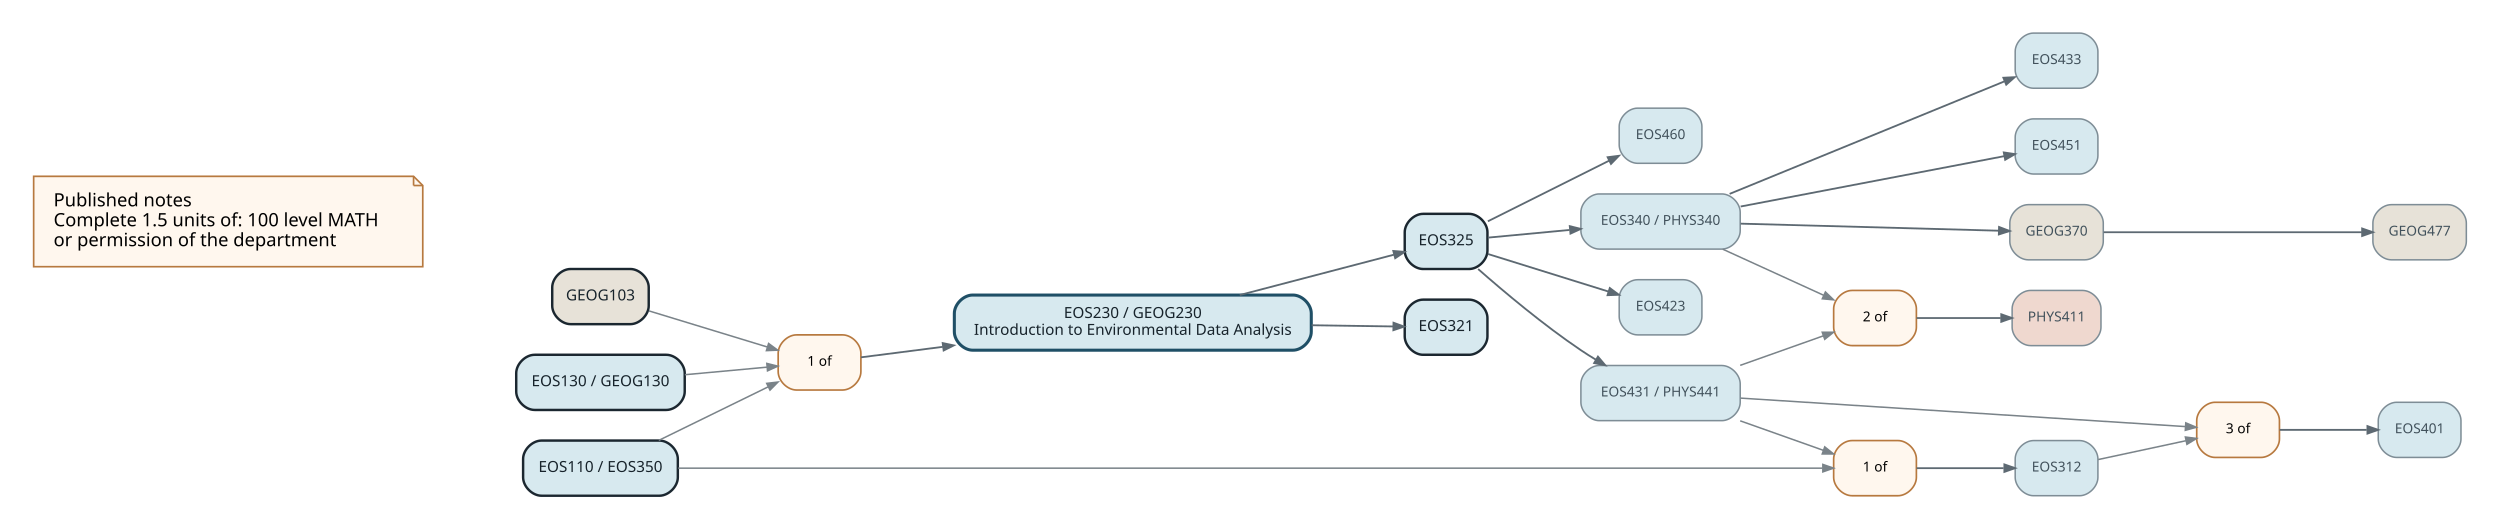
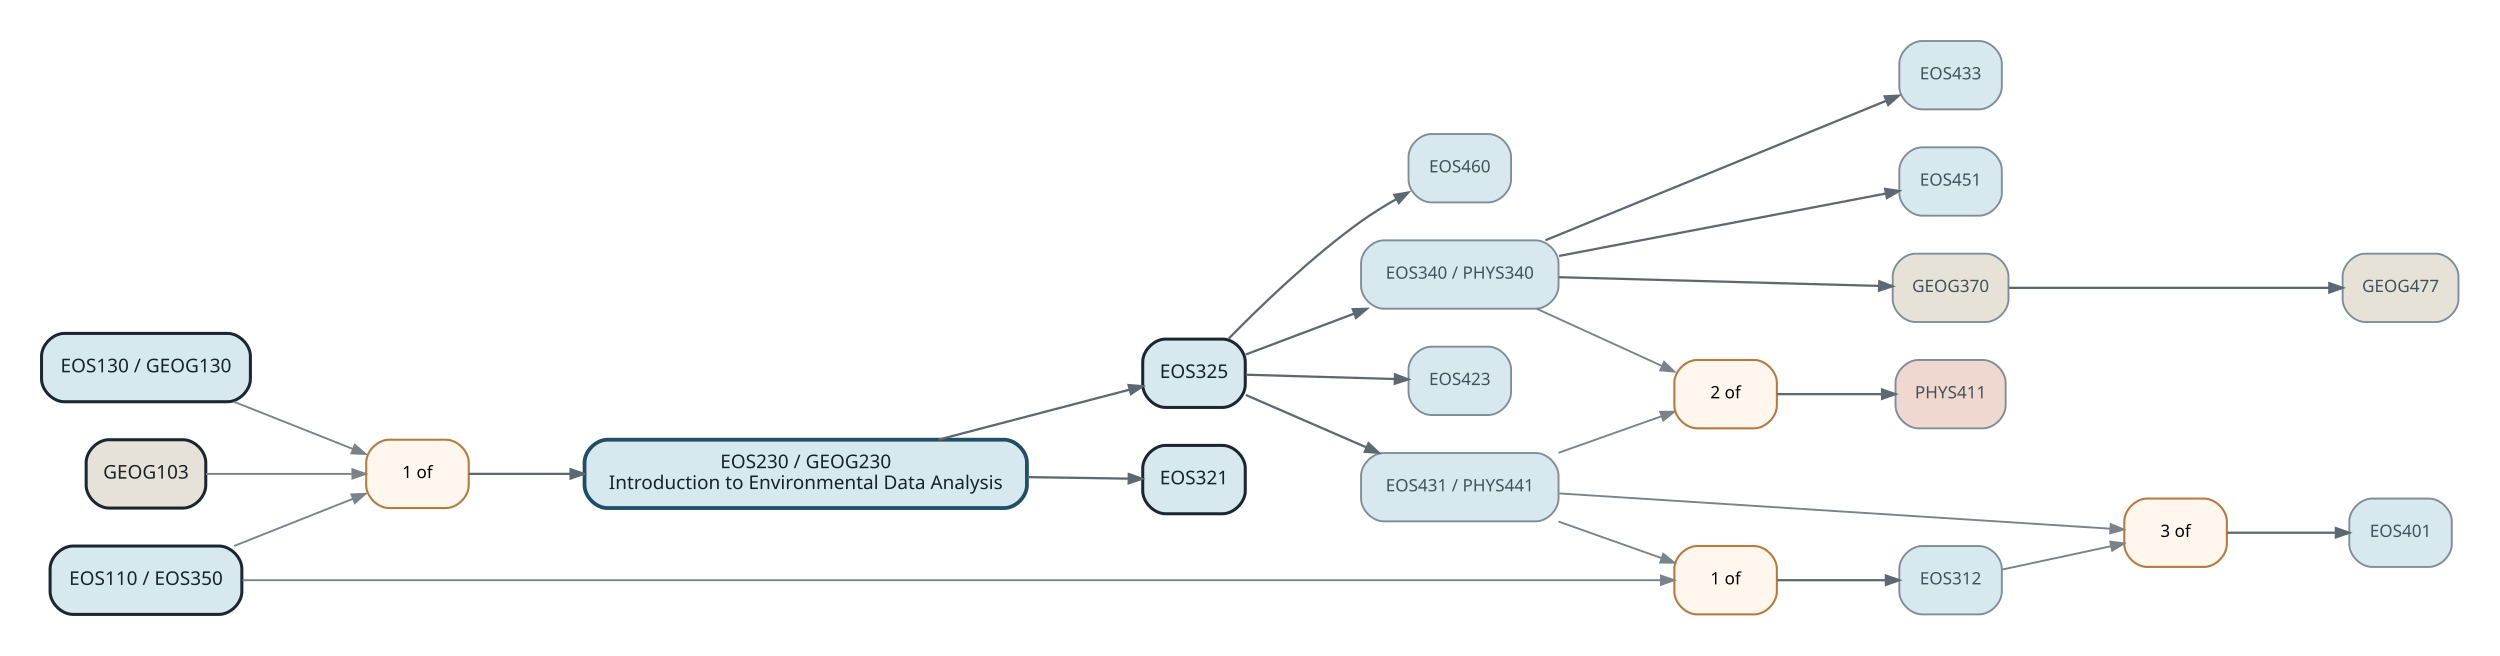
- <svg xmlns="http://www.w3.org/2000/svg" xmlns:xlink="http://www.w3.org/1999/xlink" width="1631pt" height="345pt" viewBox="0.00 0.00 1631.20 345.20">
+ <svg xmlns="http://www.w3.org/2000/svg" xmlns:xlink="http://www.w3.org/1999/xlink" width="1316pt" height="345pt" viewBox="0.00 0.00 1316.20 345.20">
  <g id="graph0" class="graph" transform="scale(1 1) rotate(0) translate(21.6 323.6)">
    <g id="node1" class="node">
      <g id="a_node1">
        <a xlink:href="../../../courses/EOS110.html" xlink:title="Equivalent or cross-listed: EOS110: Oceans and Atmosphere | EOS350: Understanding the Oceans" target="_top">
-           <path fill="#d7e9ef" stroke="#1b2730" stroke-width="1.6" d="M408.5,-36C408.5,-36 331.5,-36 331.5,-36 325.5,-36 319.5,-30 319.5,-24 319.5,-24 319.5,-12 319.5,-12 319.5,-6 325.5,0 331.5,0 331.5,0 408.5,0 408.5,0 414.5,0 420.5,-6 420.5,-12 420.5,-12 420.5,-24 420.5,-24 420.5,-30 414.5,-36 408.5,-36" />
-           <text text-anchor="middle" x="370" y="-15.5" font-family="Avenir Next" font-size="10.00" fill="#17232b">EOS110 / EOS350</text>
-         </a>
-       </g>
+           <path fill="#d7e9ef" stroke="#1b2730" stroke-width="1.6" d="M93.5,-36C93.5,-36 16.5,-36 16.5,-36 10.5,-36 4.5,-30 4.5,-24 4.5,-24 4.5,-12 4.5,-12 4.5,-6 10.5,0 16.5,0 16.5,0 93.5,0 93.5,0 99.5,0 105.5,-6 105.5,-12 105.5,-12 105.5,-24 105.5,-24 105.5,-30 99.5,-36 93.5,-36" />
+           <text text-anchor="middle" x="55" y="-15.5" font-family="Avenir Next" font-size="10.00" fill="#17232b">EOS110 / EOS350</text>
+         </a>
+       </g>
+     </g>
+     <g id="node18" class="node">
+       <path fill="#fff7ee" stroke="#b7793f" stroke-width="1.1" d="M213,-92C213,-92 183,-92 183,-92 177,-92 171,-86 171,-80 171,-80 171,-68 171,-68 171,-62 177,-56 183,-56 183,-56 213,-56 213,-56 219,-56 225,-62 225,-68 225,-68 225,-80 225,-80 225,-86 219,-92 213,-92" />
+       <text text-anchor="middle" x="198" y="-71.8" font-family="Avenir Next" font-size="9.00">1 of</text>
+     </g>
+     <g id="edge1" class="edge">
+       <path fill="none" stroke="#7a8389" d="M101.39,-36.03C121.75,-44.11 145.33,-53.48 163.98,-60.88" />
+       <polygon fill="#7a8389" stroke="#7a8389" points="163.2,-63.21 170.61,-63.52 165.01,-58.66 163.2,-63.21" />
    </g>
    <g id="node19" class="node">
-       <path fill="#fff7ee" stroke="#b7793f" stroke-width="1.1" d="M528,-105C528,-105 498,-105 498,-105 492,-105 486,-99 486,-93 486,-93 486,-81 486,-81 486,-75 492,-69 498,-69 498,-69 528,-69 528,-69 534,-69 540,-75 540,-81 540,-81 540,-93 540,-93 540,-99 534,-105 528,-105" />
-       <text text-anchor="middle" x="513" y="-84.8" font-family="Avenir Next" font-size="9.00">1 of</text>
-     </g>
-     <g id="edge2" class="edge">
-       <path fill="none" stroke="#7a8389" d="M408.05,-36.13C430.23,-46.98 458.17,-60.66 479.49,-71.09" />
-       <polygon fill="#7a8389" stroke="#7a8389" points="478.52,-73.34 485.88,-74.22 480.67,-68.94 478.52,-73.34" />
-     </g>
-     <g id="node20" class="node">
-       <path fill="#fff7ee" stroke="#b7793f" stroke-width="1.1" d="M1217,-36C1217,-36 1187,-36 1187,-36 1181,-36 1175,-30 1175,-24 1175,-24 1175,-12 1175,-12 1175,-6 1181,0 1187,0 1187,0 1217,0 1217,0 1223,0 1229,-6 1229,-12 1229,-12 1229,-24 1229,-24 1229,-30 1223,-36 1217,-36" />
-       <text text-anchor="middle" x="1202" y="-15.8" font-family="Avenir Next" font-size="9.00">1 of</text>
-     </g>
-     <g id="edge6" class="edge">
-       <path fill="none" stroke="#7a8389" d="M420.78,-18C487.92,-18 611.23,-18 716.5,-18 716.5,-18 716.5,-18 923,-18 1011.32,-18 1115.43,-18 1167.62,-18" />
-       <polygon fill="#7a8389" stroke="#7a8389" points="1167.94,-20.45 1174.94,-18 1167.94,-15.55 1167.94,-20.45" />
+       <path fill="#fff7ee" stroke="#b7793f" stroke-width="1.1" d="M902,-36C902,-36 872,-36 872,-36 866,-36 860,-30 860,-24 860,-24 860,-12 860,-12 860,-6 866,0 872,0 872,0 902,0 902,0 908,0 914,-6 914,-12 914,-12 914,-24 914,-24 914,-30 908,-36 902,-36" />
+       <text text-anchor="middle" x="887" y="-15.8" font-family="Avenir Next" font-size="9.00">1 of</text>
+     </g>
+     <g id="edge5" class="edge">
+       <path fill="none" stroke="#7a8389" d="M105.78,-18C172.92,-18 296.23,-18 401.5,-18 401.5,-18 401.5,-18 608,-18 696.32,-18 800.43,-18 852.62,-18" />
+       <polygon fill="#7a8389" stroke="#7a8389" points="852.94,-20.45 859.94,-18 852.94,-15.55 852.94,-20.45" />
    </g>
    <g id="node2" class="node">
      <g id="a_node2">
        <a xlink:href="../../../courses/EOS130.html" xlink:title="Equivalent or cross-listed: EOS130: Climate Change | GEOG130: Climate Change" target="_top">
-           <path fill="#d7e9ef" stroke="#1b2730" stroke-width="1.6" d="M413,-92C413,-92 327,-92 327,-92 321,-92 315,-86 315,-80 315,-80 315,-68 315,-68 315,-62 321,-56 327,-56 327,-56 413,-56 413,-56 419,-56 425,-62 425,-68 425,-68 425,-80 425,-80 425,-86 419,-92 413,-92" />
-           <text text-anchor="middle" x="370" y="-71.5" font-family="Avenir Next" font-size="10.00" fill="#17232b">EOS130 / GEOG130</text>
-         </a>
-       </g>
-     </g>
-     <g id="edge3" class="edge">
-       <path fill="none" stroke="#7a8389" d="M425.11,-78.99C443.16,-80.65 462.73,-82.46 478.71,-83.93" />
-       <polygon fill="#7a8389" stroke="#7a8389" points="478.59,-86.38 485.79,-84.58 479.04,-81.5 478.59,-86.38" />
+           <path fill="#d7e9ef" stroke="#1b2730" stroke-width="1.6" d="M98,-148C98,-148 12,-148 12,-148 6,-148 0,-142 0,-136 0,-136 0,-124 0,-124 0,-118 6,-112 12,-112 12,-112 98,-112 98,-112 104,-112 110,-118 110,-124 110,-124 110,-136 110,-136 110,-142 104,-148 98,-148" />
+           <text text-anchor="middle" x="55" y="-127.5" font-family="Avenir Next" font-size="10.00" fill="#17232b">EOS130 / GEOG130</text>
+         </a>
+       </g>
+     </g>
+     <g id="edge2" class="edge">
+       <path fill="none" stroke="#7a8389" d="M101.39,-111.97C121.75,-103.89 145.33,-94.52 163.98,-87.12" />
+       <polygon fill="#7a8389" stroke="#7a8389" points="165.01,-89.34 170.61,-84.48 163.2,-84.79 165.01,-89.34" />
    </g>
    <g id="node3" class="node">
      <g id="a_node3">
        <a xlink:href="../../../courses/GEOG103.html" xlink:title="GEOG103: Our Natural Earth" target="_top">
-           <path fill="#e7e2d8" stroke="#1b2730" stroke-width="1.6" d="M389.5,-148C389.5,-148 350.5,-148 350.5,-148 344.5,-148 338.5,-142 338.5,-136 338.5,-136 338.5,-124 338.5,-124 338.5,-118 344.5,-112 350.5,-112 350.5,-112 389.5,-112 389.5,-112 395.5,-112 401.5,-118 401.5,-124 401.5,-124 401.5,-136 401.5,-136 401.5,-142 395.5,-148 389.5,-148" />
-           <text text-anchor="middle" x="370" y="-127.5" font-family="Avenir Next" font-size="10.00" fill="#17232b">GEOG103</text>
-         </a>
-       </g>
-     </g>
-     <g id="edge4" class="edge">
-       <path fill="none" stroke="#7a8389" d="M401.59,-120.67C424.35,-113.73 455.37,-104.27 478.74,-97.14" />
-       <polygon fill="#7a8389" stroke="#7a8389" points="479.75,-99.4 485.73,-95.01 478.32,-94.71 479.75,-99.4" />
+           <path fill="#e7e2d8" stroke="#1b2730" stroke-width="1.6" d="M74.5,-92C74.5,-92 35.5,-92 35.5,-92 29.5,-92 23.5,-86 23.5,-80 23.5,-80 23.5,-68 23.5,-68 23.5,-62 29.5,-56 35.5,-56 35.5,-56 74.5,-56 74.5,-56 80.5,-56 86.5,-62 86.5,-68 86.5,-68 86.5,-80 86.5,-80 86.5,-86 80.5,-92 74.5,-92" />
+           <text text-anchor="middle" x="55" y="-71.5" font-family="Avenir Next" font-size="10.00" fill="#17232b">GEOG103</text>
+         </a>
+       </g>
+     </g>
+     <g id="edge3" class="edge">
+       <path fill="none" stroke="#7a8389" d="M86.59,-74C109.25,-74 140.11,-74 163.44,-74" />
+       <polygon fill="#7a8389" stroke="#7a8389" points="163.73,-76.45 170.73,-74 163.73,-71.55 163.73,-76.45" />
    </g>
    <g id="node4" class="node">
      <g id="a_node4">
        <a xlink:href="../../../courses/GEOG230.html" xlink:title="Equivalent or cross-listed: EOS230: Introduction to Environmental Data Analysis | GEOG230: Introduction to Environmental Data Analysis" target="_top">
-           <path fill="#d7e9ef" stroke="#1f4f66" stroke-width="2" d="M822,-131C822,-131 613,-131 613,-131 607,-131 601,-125 601,-119 601,-119 601,-107 601,-107 601,-101 607,-95 613,-95 613,-95 822,-95 822,-95 828,-95 834,-101 834,-107 834,-107 834,-119 834,-119 834,-125 828,-131 822,-131" />
-           <text text-anchor="middle" x="717.5" y="-116" font-family="Avenir Next" font-size="10.00" fill="#17232b">EOS230 / GEOG230</text>
-           <text text-anchor="middle" x="717.5" y="-105" font-family="Avenir Next" font-size="10.00" fill="#17232b">Introduction to Environmental Data Analysis</text>
+           <path fill="#d7e9ef" stroke="#1f4f66" stroke-width="2" d="M507,-92C507,-92 298,-92 298,-92 292,-92 286,-86 286,-80 286,-80 286,-68 286,-68 286,-62 292,-56 298,-56 298,-56 507,-56 507,-56 513,-56 519,-62 519,-68 519,-68 519,-80 519,-80 519,-86 513,-92 507,-92" />
+           <text text-anchor="middle" x="402.5" y="-77" font-family="Avenir Next" font-size="10.00" fill="#17232b">EOS230 / GEOG230</text>
+           <text text-anchor="middle" x="402.5" y="-66" font-family="Avenir Next" font-size="10.00" fill="#17232b">Introduction to Environmental Data Analysis</text>
        </a>
      </g>
    </g>
    <g id="node5" class="node">
      <g id="a_node5">
        <a xlink:href="../../../courses/EOS321.html" xlink:title="EOS321: Earth History" target="_top">
-           <path fill="#d7e9ef" stroke="#1b2730" stroke-width="1.6" d="M937,-128C937,-128 907,-128 907,-128 901,-128 895,-122 895,-116 895,-116 895,-104 895,-104 895,-98 901,-92 907,-92 907,-92 937,-92 937,-92 943,-92 949,-98 949,-104 949,-104 949,-116 949,-116 949,-122 943,-128 937,-128" />
-           <text text-anchor="middle" x="922" y="-107.5" font-family="Avenir Next" font-size="10.00" fill="#17232b">EOS321</text>
-         </a>
-       </g>
-     </g>
-     <g id="edge9" class="edge">
-       <path fill="none" stroke="#5d6972" stroke-width="1.2" d="M834.24,-111.29C853.73,-111 872.49,-110.72 887.55,-110.5" />
-       <polygon fill="#5d6972" stroke="#5d6972" stroke-width="1.2" points="887.67,-112.94 894.63,-110.39 887.59,-108.04 887.67,-112.94" />
+           <path fill="#d7e9ef" stroke="#1b2730" stroke-width="1.6" d="M622,-89C622,-89 592,-89 592,-89 586,-89 580,-83 580,-77 580,-77 580,-65 580,-65 580,-59 586,-53 592,-53 592,-53 622,-53 622,-53 628,-53 634,-59 634,-65 634,-65 634,-77 634,-77 634,-83 628,-89 622,-89" />
+           <text text-anchor="middle" x="607" y="-68.5" font-family="Avenir Next" font-size="10.00" fill="#17232b">EOS321</text>
+         </a>
+       </g>
+     </g>
+     <g id="edge8" class="edge">
+       <path fill="none" stroke="#5d6972" stroke-width="1.2" d="M519.24,-72.29C538.73,-72 557.49,-71.72 572.55,-71.5" />
+       <polygon fill="#5d6972" stroke="#5d6972" stroke-width="1.2" points="572.67,-73.94 579.63,-71.39 572.59,-69.04 572.67,-73.94" />
    </g>
    <g id="node6" class="node">
      <g id="a_node6">
        <a xlink:href="../../../courses/EOS325.html" xlink:title="EOS325: Earth System Modelling" target="_top">
-           <path fill="#d7e9ef" stroke="#1b2730" stroke-width="1.6" d="M937,-184C937,-184 907,-184 907,-184 901,-184 895,-178 895,-172 895,-172 895,-160 895,-160 895,-154 901,-148 907,-148 907,-148 937,-148 937,-148 943,-148 949,-154 949,-160 949,-160 949,-172 949,-172 949,-178 943,-184 937,-184" />
-           <text text-anchor="middle" x="922" y="-163.5" font-family="Avenir Next" font-size="10.00" fill="#17232b">EOS325</text>
-         </a>
-       </g>
-     </g>
-     <g id="edge10" class="edge">
-       <path fill="none" stroke="#5d6972" stroke-width="1.2" d="M787.34,-131.02C821.34,-139.92 860.78,-150.24 887.97,-157.35" />
-       <polygon fill="#5d6972" stroke="#5d6972" stroke-width="1.2" points="887.55,-159.78 894.95,-159.18 888.79,-155.04 887.55,-159.78" />
+           <path fill="#d7e9ef" stroke="#1b2730" stroke-width="1.6" d="M622,-145C622,-145 592,-145 592,-145 586,-145 580,-139 580,-133 580,-133 580,-121 580,-121 580,-115 586,-109 592,-109 592,-109 622,-109 622,-109 628,-109 634,-115 634,-121 634,-121 634,-133 634,-133 634,-139 628,-145 622,-145" />
+           <text text-anchor="middle" x="607" y="-124.5" font-family="Avenir Next" font-size="10.00" fill="#17232b">EOS325</text>
+         </a>
+       </g>
+     </g>
+     <g id="edge9" class="edge">
+       <path fill="none" stroke="#5d6972" stroke-width="1.2" d="M472.34,-92.02C506.34,-100.92 545.78,-111.24 572.97,-118.35" />
+       <polygon fill="#5d6972" stroke="#5d6972" stroke-width="1.2" points="572.55,-120.78 579.95,-120.18 573.79,-116.04 572.55,-120.78" />
    </g>
    <g id="node7" class="node">
      <g id="a_node7">
        <a xlink:href="../../../courses/EOS340.html" xlink:title="Equivalent or cross-listed: EOS340: Atmospheric Physics | PHYS340: Atmospheric Physics" target="_top">
-           <path fill="#d7e9ef" stroke="#7e8d96" d="M1102,-197C1102,-197 1022,-197 1022,-197 1016,-197 1010,-191 1010,-185 1010,-185 1010,-173 1010,-173 1010,-167 1016,-161 1022,-161 1022,-161 1102,-161 1102,-161 1108,-161 1114,-167 1114,-173 1114,-173 1114,-185 1114,-185 1114,-191 1108,-197 1102,-197" />
-           <text text-anchor="middle" x="1062" y="-176.8" font-family="Avenir Next" font-size="9.00" fill="#41515b">EOS340 / PHYS340</text>
-         </a>
-       </g>
-     </g>
-     <g id="edge11" class="edge">
-       <path fill="none" stroke="#5d6972" stroke-width="1.2" d="M949.28,-168.48C964.4,-169.9 984.03,-171.75 1002.61,-173.5" />
-       <polygon fill="#5d6972" stroke="#5d6972" stroke-width="1.2" points="1002.74,-175.97 1009.94,-174.19 1003.2,-171.09 1002.74,-175.97" />
+           <path fill="#d7e9ef" stroke="#7e8d96" d="M787,-197C787,-197 707,-197 707,-197 701,-197 695,-191 695,-185 695,-185 695,-173 695,-173 695,-167 701,-161 707,-161 707,-161 787,-161 787,-161 793,-161 799,-167 799,-173 799,-173 799,-185 799,-185 799,-191 793,-197 787,-197" />
+           <text text-anchor="middle" x="747" y="-176.8" font-family="Avenir Next" font-size="9.00" fill="#41515b">EOS340 / PHYS340</text>
+         </a>
+       </g>
+     </g>
+     <g id="edge10" class="edge">
+       <path fill="none" stroke="#5d6972" stroke-width="1.2" d="M634.28,-136.9C650.44,-142.99 671.75,-151.02 691.43,-158.44" />
+       <polygon fill="#5d6972" stroke="#5d6972" stroke-width="1.2" points="690.62,-160.75 698.03,-160.92 692.34,-156.16 690.62,-160.75" />
    </g>
    <g id="node8" class="node">
      <g id="a_node8">
        <a xlink:href="../../../courses/EOS423.html" xlink:title="EOS423: Advanced Sedimentology and Stratigraphy" target="_top">
-           <path fill="#d7e9ef" stroke="#7e8d96" d="M1077,-141C1077,-141 1047,-141 1047,-141 1041,-141 1035,-135 1035,-129 1035,-129 1035,-117 1035,-117 1035,-111 1041,-105 1047,-105 1047,-105 1077,-105 1077,-105 1083,-105 1089,-111 1089,-117 1089,-117 1089,-129 1089,-129 1089,-135 1083,-141 1077,-141" />
-           <text text-anchor="middle" x="1062" y="-120.8" font-family="Avenir Next" font-size="9.00" fill="#41515b">EOS423</text>
-         </a>
-       </g>
-     </g>
-     <g id="edge15" class="edge">
-       <path fill="none" stroke="#5d6972" stroke-width="1.2" d="M949.28,-157.81C971.63,-150.85 1003.84,-140.81 1027.93,-133.3" />
-       <polygon fill="#5d6972" stroke="#5d6972" stroke-width="1.2" points="1028.86,-135.58 1034.82,-131.16 1027.4,-130.9 1028.86,-135.58" />
+           <path fill="#d7e9ef" stroke="#7e8d96" d="M762,-141C762,-141 732,-141 732,-141 726,-141 720,-135 720,-129 720,-129 720,-117 720,-117 720,-111 726,-105 732,-105 732,-105 762,-105 762,-105 768,-105 774,-111 774,-117 774,-117 774,-129 774,-129 774,-135 768,-141 762,-141" />
+           <text text-anchor="middle" x="747" y="-120.8" font-family="Avenir Next" font-size="9.00" fill="#41515b">EOS423</text>
+         </a>
+       </g>
+     </g>
+     <g id="edge14" class="edge">
+       <path fill="none" stroke="#5d6972" stroke-width="1.2" d="M634.28,-126.24C656.53,-125.59 688.56,-124.66 712.62,-123.97" />
+       <polygon fill="#5d6972" stroke="#5d6972" stroke-width="1.2" points="712.89,-126.41 719.82,-123.76 712.75,-121.51 712.89,-126.41" />
    </g>
    <g id="node9" class="node">
      <g id="a_node9">
        <a xlink:href="../../../courses/EOS431.html" xlink:title="Equivalent or cross-listed: EOS431: Physical Oceanography | PHYS441: Physical Oceanography" target="_top">
-           <path fill="#d7e9ef" stroke="#7e8d96" d="M1102,-85C1102,-85 1022,-85 1022,-85 1016,-85 1010,-79 1010,-73 1010,-73 1010,-61 1010,-61 1010,-55 1016,-49 1022,-49 1022,-49 1102,-49 1102,-49 1108,-49 1114,-55 1114,-61 1114,-61 1114,-73 1114,-73 1114,-79 1108,-85 1102,-85" />
-           <text text-anchor="middle" x="1062" y="-64.8" font-family="Avenir Next" font-size="9.00" fill="#41515b">EOS431 / PHYS441</text>
-         </a>
-       </g>
-     </g>
-     <g id="edge16" class="edge">
-       <path fill="none" stroke="#5d6972" stroke-width="1.2" d="M942.92,-147.97C960.05,-132.92 985.75,-111.35 1010,-95 1013.14,-92.88 1016.46,-90.78 1019.83,-88.75" />
-       <polygon fill="#5d6972" stroke="#5d6972" stroke-width="1.2" points="1021.14,-90.81 1025.93,-85.15 1018.65,-86.59 1021.14,-90.81" />
+           <path fill="#d7e9ef" stroke="#7e8d96" d="M787,-85C787,-85 707,-85 707,-85 701,-85 695,-79 695,-73 695,-73 695,-61 695,-61 695,-55 701,-49 707,-49 707,-49 787,-49 787,-49 793,-49 799,-55 799,-61 799,-61 799,-73 799,-73 799,-79 793,-85 787,-85" />
+           <text text-anchor="middle" x="747" y="-64.8" font-family="Avenir Next" font-size="9.00" fill="#41515b">EOS431 / PHYS441</text>
+         </a>
+       </g>
+     </g>
+     <g id="edge15" class="edge">
+       <path fill="none" stroke="#5d6972" stroke-width="1.2" d="M634.28,-115.57C652.21,-107.78 676.49,-97.22 697.83,-87.94" />
+       <polygon fill="#5d6972" stroke="#5d6972" stroke-width="1.2" points="698.9,-90.15 704.35,-85.11 696.95,-85.65 698.9,-90.15" />
    </g>
    <g id="node10" class="node">
      <g id="a_node10">
        <a xlink:href="../../../courses/EOS460.html" xlink:title="EOS460: Earth System Science" target="_top">
-           <path fill="#d7e9ef" stroke="#7e8d96" d="M1077,-253C1077,-253 1047,-253 1047,-253 1041,-253 1035,-247 1035,-241 1035,-241 1035,-229 1035,-229 1035,-223 1041,-217 1047,-217 1047,-217 1077,-217 1077,-217 1083,-217 1089,-223 1089,-229 1089,-229 1089,-241 1089,-241 1089,-247 1083,-253 1077,-253" />
-           <text text-anchor="middle" x="1062" y="-232.8" font-family="Avenir Next" font-size="9.00" fill="#41515b">EOS460</text>
-         </a>
-       </g>
-     </g>
-     <g id="edge19" class="edge">
-       <path fill="none" stroke="#5d6972" stroke-width="1.2" d="M949.28,-179.14C971.82,-190.41 1004.39,-206.7 1028.55,-218.78" />
-       <polygon fill="#5d6972" stroke="#5d6972" stroke-width="1.2" points="1027.46,-220.97 1034.82,-221.91 1029.65,-216.59 1027.46,-220.97" />
+           <path fill="#d7e9ef" stroke="#7e8d96" d="M762,-253C762,-253 732,-253 732,-253 726,-253 720,-247 720,-241 720,-241 720,-229 720,-229 720,-223 726,-217 732,-217 732,-217 762,-217 762,-217 768,-217 774,-223 774,-229 774,-229 774,-241 774,-241 774,-247 768,-253 762,-253" />
+           <text text-anchor="middle" x="747" y="-232.8" font-family="Avenir Next" font-size="9.00" fill="#41515b">EOS460</text>
+         </a>
+       </g>
+     </g>
+     <g id="edge18" class="edge">
+       <path fill="none" stroke="#5d6972" stroke-width="1.2" d="M625.23,-145.21C642.04,-162.38 668.83,-188.21 695,-207 700.78,-211.15 707.25,-215.14 713.58,-218.74" />
+       <polygon fill="#5d6972" stroke="#5d6972" stroke-width="1.2" points="712.53,-220.96 719.84,-222.21 714.9,-216.67 712.53,-220.96" />
    </g>
    <g id="node12" class="node">
      <g id="a_node12">
        <a xlink:href="../../../courses/EOS433.html" xlink:title="EOS433: The Physics of Climate" target="_top">
-           <path fill="#d7e9ef" stroke="#7e8d96" d="M1335.5,-302C1335.5,-302 1305.5,-302 1305.5,-302 1299.5,-302 1293.5,-296 1293.5,-290 1293.5,-290 1293.5,-278 1293.5,-278 1293.5,-272 1299.5,-266 1305.5,-266 1305.5,-266 1335.5,-266 1335.5,-266 1341.5,-266 1347.5,-272 1347.5,-278 1347.5,-278 1347.5,-290 1347.5,-290 1347.5,-296 1341.5,-302 1335.5,-302" />
-           <text text-anchor="middle" x="1320.5" y="-281.8" font-family="Avenir Next" font-size="9.00" fill="#41515b">EOS433</text>
-         </a>
-       </g>
-     </g>
-     <g id="edge17" class="edge">
-       <path fill="none" stroke="#5d6972" stroke-width="1.2" d="M1107.09,-197.05C1158.05,-217.91 1240.74,-251.76 1286.46,-270.48" />
-       <polygon fill="#5d6972" stroke="#5d6972" stroke-width="1.2" points="1285.79,-272.85 1293.2,-273.23 1287.65,-268.32 1285.79,-272.85" />
+           <path fill="#d7e9ef" stroke="#7e8d96" d="M1020.5,-302C1020.5,-302 990.5,-302 990.5,-302 984.5,-302 978.5,-296 978.5,-290 978.5,-290 978.5,-278 978.5,-278 978.5,-272 984.5,-266 990.5,-266 990.5,-266 1020.5,-266 1020.5,-266 1026.5,-266 1032.5,-272 1032.5,-278 1032.5,-278 1032.5,-290 1032.5,-290 1032.5,-296 1026.5,-302 1020.5,-302" />
+           <text text-anchor="middle" x="1005.5" y="-281.8" font-family="Avenir Next" font-size="9.00" fill="#41515b">EOS433</text>
+         </a>
+       </g>
+     </g>
+     <g id="edge16" class="edge">
+       <path fill="none" stroke="#5d6972" stroke-width="1.2" d="M792.09,-197.05C843.05,-217.91 925.74,-251.76 971.46,-270.48" />
+       <polygon fill="#5d6972" stroke="#5d6972" stroke-width="1.2" points="970.79,-272.85 978.2,-273.23 972.65,-268.32 970.79,-272.85" />
    </g>
    <g id="node13" class="node">
      <g id="a_node13">
        <a xlink:href="../../../courses/EOS451.html" xlink:title="EOS451: Introductory Dynamic Meteorology" target="_top">
-           <path fill="#d7e9ef" stroke="#7e8d96" d="M1335.5,-246C1335.5,-246 1305.5,-246 1305.5,-246 1299.5,-246 1293.5,-240 1293.5,-234 1293.5,-234 1293.5,-222 1293.5,-222 1293.5,-216 1299.5,-210 1305.5,-210 1305.5,-210 1335.5,-210 1335.5,-210 1341.5,-210 1347.5,-216 1347.5,-222 1347.5,-222 1347.5,-234 1347.5,-234 1347.5,-240 1341.5,-246 1335.5,-246" />
-           <text text-anchor="middle" x="1320.5" y="-225.8" font-family="Avenir Next" font-size="9.00" fill="#41515b">EOS451</text>
-         </a>
-       </g>
-     </g>
-     <g id="edge18" class="edge">
-       <path fill="none" stroke="#5d6972" stroke-width="1.2" d="M1114.29,-188.8C1165.53,-198.59 1242.78,-213.34 1286.42,-221.68" />
-       <polygon fill="#5d6972" stroke="#5d6972" stroke-width="1.2" points="1286.05,-224.1 1293.38,-223.01 1286.97,-219.29 1286.05,-224.1" />
+           <path fill="#d7e9ef" stroke="#7e8d96" d="M1020.5,-246C1020.5,-246 990.5,-246 990.5,-246 984.5,-246 978.5,-240 978.5,-234 978.5,-234 978.5,-222 978.5,-222 978.5,-216 984.5,-210 990.5,-210 990.5,-210 1020.5,-210 1020.5,-210 1026.5,-210 1032.5,-216 1032.5,-222 1032.5,-222 1032.5,-234 1032.5,-234 1032.5,-240 1026.5,-246 1020.5,-246" />
+           <text text-anchor="middle" x="1005.5" y="-225.8" font-family="Avenir Next" font-size="9.00" fill="#41515b">EOS451</text>
+         </a>
+       </g>
+     </g>
+     <g id="edge17" class="edge">
+       <path fill="none" stroke="#5d6972" stroke-width="1.2" d="M799.29,-188.8C850.53,-198.59 927.78,-213.34 971.42,-221.68" />
+       <polygon fill="#5d6972" stroke="#5d6972" stroke-width="1.2" points="971.05,-224.1 978.38,-223.01 971.97,-219.29 971.05,-224.1" />
    </g>
    <g id="node14" class="node">
      <g id="a_node14">
        <a xlink:href="../../../courses/GEOG370.html" xlink:title="GEOG370: Methods in Hydrology" target="_top">
-           <path fill="#e7e2d8" stroke="#7e8d96" d="M1339,-190C1339,-190 1302,-190 1302,-190 1296,-190 1290,-184 1290,-178 1290,-178 1290,-166 1290,-166 1290,-160 1296,-154 1302,-154 1302,-154 1339,-154 1339,-154 1345,-154 1351,-160 1351,-166 1351,-166 1351,-178 1351,-178 1351,-184 1345,-190 1339,-190" />
-           <text text-anchor="middle" x="1320.5" y="-169.8" font-family="Avenir Next" font-size="9.00" fill="#41515b">GEOG370</text>
-         </a>
-       </g>
-     </g>
-     <g id="edge20" class="edge">
-       <path fill="none" stroke="#5d6972" stroke-width="1.2" d="M1114.29,-177.6C1164.15,-176.24 1238.62,-174.21 1282.81,-173" />
-       <polygon fill="#5d6972" stroke="#5d6972" stroke-width="1.2" points="1282.97,-175.45 1289.9,-172.81 1282.83,-170.55 1282.97,-175.45" />
-     </g>
-     <g id="node22" class="node">
-       <path fill="#fff7ee" stroke="#b7793f" stroke-width="1.1" d="M1217,-134C1217,-134 1187,-134 1187,-134 1181,-134 1175,-128 1175,-122 1175,-122 1175,-110 1175,-110 1175,-104 1181,-98 1187,-98 1187,-98 1217,-98 1217,-98 1223,-98 1229,-104 1229,-110 1229,-110 1229,-122 1229,-122 1229,-128 1223,-134 1217,-134" />
-       <text text-anchor="middle" x="1202" y="-113.8" font-family="Avenir Next" font-size="9.00">2 of</text>
+           <path fill="#e7e2d8" stroke="#7e8d96" d="M1024,-190C1024,-190 987,-190 987,-190 981,-190 975,-184 975,-178 975,-178 975,-166 975,-166 975,-160 981,-154 987,-154 987,-154 1024,-154 1024,-154 1030,-154 1036,-160 1036,-166 1036,-166 1036,-178 1036,-178 1036,-184 1030,-190 1024,-190" />
+           <text text-anchor="middle" x="1005.5" y="-169.8" font-family="Avenir Next" font-size="9.00" fill="#41515b">GEOG370</text>
+         </a>
+       </g>
+     </g>
+     <g id="edge19" class="edge">
+       <path fill="none" stroke="#5d6972" stroke-width="1.2" d="M799.29,-177.6C849.15,-176.24 923.62,-174.21 967.81,-173" />
+       <polygon fill="#5d6972" stroke="#5d6972" stroke-width="1.2" points="967.97,-175.45 974.9,-172.81 967.83,-170.55 967.97,-175.45" />
+     </g>
+     <g id="node21" class="node">
+       <path fill="#fff7ee" stroke="#b7793f" stroke-width="1.1" d="M902,-134C902,-134 872,-134 872,-134 866,-134 860,-128 860,-122 860,-122 860,-110 860,-110 860,-104 866,-98 872,-98 872,-98 902,-98 902,-98 908,-98 914,-104 914,-110 914,-110 914,-122 914,-122 914,-128 908,-134 902,-134" />
+       <text text-anchor="middle" x="887" y="-113.8" font-family="Avenir Next" font-size="9.00">2 of</text>
+     </g>
+     <g id="edge21" class="edge">
+       <path fill="none" stroke="#7a8389" d="M787.55,-160.95C808.44,-151.41 833.77,-139.84 853.51,-130.83" />
+       <polygon fill="#7a8389" stroke="#7a8389" points="854.62,-133.02 859.97,-127.88 852.58,-128.56 854.62,-133.02" />
+     </g>
+     <g id="edge6" class="edge">
+       <path fill="none" stroke="#7a8389" d="M798.99,-48.89C817.13,-42.45 837.06,-35.38 853.26,-29.63" />
+       <polygon fill="#7a8389" stroke="#7a8389" points="854.18,-31.9 859.96,-27.25 852.54,-27.28 854.18,-31.9" />
+     </g>
+     <g id="node20" class="node">
+       <path fill="#fff7ee" stroke="#b7793f" stroke-width="1.1" d="M1139,-61C1139,-61 1109,-61 1109,-61 1103,-61 1097,-55 1097,-49 1097,-49 1097,-37 1097,-37 1097,-31 1103,-25 1109,-25 1109,-25 1139,-25 1139,-25 1145,-25 1151,-31 1151,-37 1151,-37 1151,-49 1151,-49 1151,-55 1145,-61 1139,-61" />
+       <text text-anchor="middle" x="1124" y="-40.8" font-family="Avenir Next" font-size="9.00">3 of</text>
+     </g>
+     <g id="edge12" class="edge">
+       <path fill="none" stroke="#7a8389" d="M799.36,-63.71C877.39,-58.72 1023.67,-49.36 1089.45,-45.15" />
+       <polygon fill="#7a8389" stroke="#7a8389" points="1089.86,-47.58 1096.69,-44.68 1089.55,-42.69 1089.86,-47.58" />
    </g>
    <g id="edge22" class="edge">
-       <path fill="none" stroke="#7a8389" d="M1102.55,-160.95C1123.44,-151.41 1148.77,-139.84 1168.51,-130.83" />
-       <polygon fill="#7a8389" stroke="#7a8389" points="1169.62,-133.02 1174.97,-127.88 1167.58,-128.56 1169.62,-133.02" />
-     </g>
-     <g id="edge7" class="edge">
-       <path fill="none" stroke="#7a8389" d="M1113.99,-48.89C1132.13,-42.45 1152.06,-35.38 1168.26,-29.63" />
-       <polygon fill="#7a8389" stroke="#7a8389" points="1169.18,-31.9 1174.96,-27.25 1167.54,-27.28 1169.18,-31.9" />
-     </g>
-     <g id="node21" class="node">
-       <path fill="#fff7ee" stroke="#b7793f" stroke-width="1.1" d="M1454,-61C1454,-61 1424,-61 1424,-61 1418,-61 1412,-55 1412,-49 1412,-49 1412,-37 1412,-37 1412,-31 1418,-25 1424,-25 1424,-25 1454,-25 1454,-25 1460,-25 1466,-31 1466,-37 1466,-37 1466,-49 1466,-49 1466,-55 1460,-61 1454,-61" />
-       <text text-anchor="middle" x="1439" y="-40.8" font-family="Avenir Next" font-size="9.00">3 of</text>
-     </g>
-     <g id="edge13" class="edge">
-       <path fill="none" stroke="#7a8389" d="M1114.36,-63.71C1192.39,-58.72 1338.67,-49.36 1404.45,-45.15" />
-       <polygon fill="#7a8389" stroke="#7a8389" points="1404.86,-47.58 1411.69,-44.68 1404.55,-42.69 1404.86,-47.58" />
-     </g>
-     <g id="edge23" class="edge">
-       <path fill="none" stroke="#7a8389" d="M1113.99,-85.11C1132.13,-91.55 1152.06,-98.62 1168.26,-104.37" />
-       <polygon fill="#7a8389" stroke="#7a8389" points="1167.54,-106.72 1174.96,-106.75 1169.18,-102.1 1167.54,-106.72" />
+       <path fill="none" stroke="#7a8389" d="M798.99,-85.11C817.13,-91.55 837.06,-98.62 853.26,-104.37" />
+       <polygon fill="#7a8389" stroke="#7a8389" points="852.54,-106.72 859.96,-106.75 854.18,-102.1 852.54,-106.72" />
    </g>
    <g id="node11" class="node">
      <g id="a_node11">
        <a xlink:href="../../../courses/EOS312.html" xlink:title="EOS312: Introductory Chemical Oceanography" target="_top">
-           <path fill="#d7e9ef" stroke="#7e8d96" d="M1335.5,-36C1335.5,-36 1305.5,-36 1305.5,-36 1299.5,-36 1293.5,-30 1293.5,-24 1293.5,-24 1293.5,-12 1293.5,-12 1293.5,-6 1299.5,0 1305.5,0 1305.5,0 1335.5,0 1335.5,0 1341.5,0 1347.5,-6 1347.5,-12 1347.5,-12 1347.5,-24 1347.5,-24 1347.5,-30 1341.5,-36 1335.5,-36" />
-           <text text-anchor="middle" x="1320.5" y="-15.8" font-family="Avenir Next" font-size="9.00" fill="#41515b">EOS312</text>
-         </a>
-       </g>
-     </g>
-     <g id="edge12" class="edge">
-       <path fill="none" stroke="#7a8389" d="M1347.64,-23.61C1364.58,-27.25 1386.79,-32.01 1404.95,-35.91" />
-       <polygon fill="#7a8389" stroke="#7a8389" points="1404.58,-38.33 1411.94,-37.41 1405.61,-33.54 1404.58,-38.33" />
+           <path fill="#d7e9ef" stroke="#7e8d96" d="M1020.5,-36C1020.5,-36 990.5,-36 990.5,-36 984.5,-36 978.5,-30 978.5,-24 978.5,-24 978.5,-12 978.5,-12 978.5,-6 984.5,0 990.5,0 990.5,0 1020.5,0 1020.5,0 1026.5,0 1032.5,-6 1032.5,-12 1032.5,-12 1032.5,-24 1032.5,-24 1032.5,-30 1026.5,-36 1020.5,-36" />
+           <text text-anchor="middle" x="1005.5" y="-15.8" font-family="Avenir Next" font-size="9.00" fill="#41515b">EOS312</text>
+         </a>
+       </g>
+     </g>
+     <g id="edge11" class="edge">
+       <path fill="none" stroke="#7a8389" d="M1032.64,-23.61C1049.58,-27.25 1071.79,-32.01 1089.95,-35.91" />
+       <polygon fill="#7a8389" stroke="#7a8389" points="1089.58,-38.33 1096.94,-37.41 1090.61,-33.54 1089.58,-38.33" />
    </g>
    <g id="node17" class="node">
      <g id="a_node17">
        <a xlink:href="../../../courses/GEOG477.html" xlink:title="GEOG477: Field Studies in Physical Geography" target="_top">
-           <path fill="#e7e2d8" stroke="#7e8d96" d="M1576,-190C1576,-190 1539,-190 1539,-190 1533,-190 1527,-184 1527,-178 1527,-178 1527,-166 1527,-166 1527,-160 1533,-154 1539,-154 1539,-154 1576,-154 1576,-154 1582,-154 1588,-160 1588,-166 1588,-166 1588,-178 1588,-178 1588,-184 1582,-190 1576,-190" />
-           <text text-anchor="middle" x="1557.5" y="-169.8" font-family="Avenir Next" font-size="9.00" fill="#41515b">GEOG477</text>
-         </a>
-       </g>
-     </g>
-     <g id="edge21" class="edge">
-       <path fill="none" stroke="#5d6972" stroke-width="1.2" d="M1351.26,-172C1394.17,-172 1473.34,-172 1519.81,-172" />
-       <polygon fill="#5d6972" stroke="#5d6972" stroke-width="1.2" points="1519.98,-174.45 1526.98,-172 1519.98,-169.55 1519.98,-174.45" />
+           <path fill="#e7e2d8" stroke="#7e8d96" d="M1261,-190C1261,-190 1224,-190 1224,-190 1218,-190 1212,-184 1212,-178 1212,-178 1212,-166 1212,-166 1212,-160 1218,-154 1224,-154 1224,-154 1261,-154 1261,-154 1267,-154 1273,-160 1273,-166 1273,-166 1273,-178 1273,-178 1273,-184 1267,-190 1261,-190" />
+           <text text-anchor="middle" x="1242.5" y="-169.8" font-family="Avenir Next" font-size="9.00" fill="#41515b">GEOG477</text>
+         </a>
+       </g>
+     </g>
+     <g id="edge20" class="edge">
+       <path fill="none" stroke="#5d6972" stroke-width="1.2" d="M1036.26,-172C1079.17,-172 1158.34,-172 1204.81,-172" />
+       <polygon fill="#5d6972" stroke="#5d6972" stroke-width="1.2" points="1204.98,-174.45 1211.98,-172 1204.98,-169.55 1204.98,-174.45" />
    </g>
    <g id="node15" class="node">
      <g id="a_node15">
        <a xlink:href="../../../courses/PHYS411.html" xlink:title="PHYS411: Time Series Analysis" target="_top">
-           <path fill="#efd8cf" stroke="#7e8d96" d="M1337.5,-134C1337.5,-134 1303.5,-134 1303.5,-134 1297.5,-134 1291.5,-128 1291.5,-122 1291.5,-122 1291.5,-110 1291.5,-110 1291.5,-104 1297.5,-98 1303.5,-98 1303.5,-98 1337.5,-98 1337.5,-98 1343.5,-98 1349.5,-104 1349.5,-110 1349.5,-110 1349.5,-122 1349.5,-122 1349.5,-128 1343.5,-134 1337.5,-134" />
-           <text text-anchor="middle" x="1320.5" y="-113.8" font-family="Avenir Next" font-size="9.00" fill="#41515b">PHYS411</text>
+           <path fill="#efd8cf" stroke="#7e8d96" d="M1022.5,-134C1022.5,-134 988.5,-134 988.5,-134 982.5,-134 976.5,-128 976.5,-122 976.5,-122 976.5,-110 976.5,-110 976.5,-104 982.5,-98 988.5,-98 988.5,-98 1022.5,-98 1022.5,-98 1028.5,-98 1034.5,-104 1034.5,-110 1034.5,-110 1034.5,-122 1034.5,-122 1034.5,-128 1028.5,-134 1022.5,-134" />
+           <text text-anchor="middle" x="1005.5" y="-113.8" font-family="Avenir Next" font-size="9.00" fill="#41515b">PHYS411</text>
        </a>
      </g>
    </g>
    <g id="node16" class="node">
      <g id="a_node16">
        <a xlink:href="../../../courses/EOS401.html" xlink:title="EOS401: Oceanographic Field School" target="_top">
-           <path fill="#d7e9ef" stroke="#7e8d96" d="M1572.5,-61C1572.5,-61 1542.5,-61 1542.5,-61 1536.5,-61 1530.5,-55 1530.5,-49 1530.5,-49 1530.5,-37 1530.5,-37 1530.5,-31 1536.5,-25 1542.5,-25 1542.5,-25 1572.5,-25 1572.5,-25 1578.5,-25 1584.5,-31 1584.5,-37 1584.5,-37 1584.5,-49 1584.5,-49 1584.5,-55 1578.5,-61 1572.5,-61" />
-           <text text-anchor="middle" x="1557.5" y="-40.8" font-family="Avenir Next" font-size="9.00" fill="#41515b">EOS401</text>
-         </a>
-       </g>
-     </g>
-     <g id="node18" class="node">
-       <polygon fill="#fff7ee" stroke="#b7793f" stroke-width="1.1" points="248,-208.5 0,-208.5 0,-149.5 254,-149.5 254,-202.5 248,-208.5" />
-       <polyline fill="none" stroke="#b7793f" stroke-width="1.1" points="248,-208.5 248,-202.5 " />
-       <polyline fill="none" stroke="#b7793f" stroke-width="1.1" points="254,-202.5 248,-202.5 " />
-       <text text-anchor="start" x="13" y="-188.9" font-family="Avenir Next" font-size="12.00">Published notes</text>
-       <text text-anchor="start" x="13" y="-175.9" font-family="Avenir Next" font-size="12.00">Complete 1.5 units of: 100 level MATH</text>
-       <text text-anchor="start" x="13" y="-162.9" font-family="Avenir Next" font-size="12.00">or permission of the department</text>
-     </g>
-     <g id="edge5" class="edge">
-       <path fill="none" stroke="#5d6972" stroke-width="1.2" d="M540.06,-90.35C554.39,-92.19 573.33,-94.62 593.48,-97.2" />
-       <polygon fill="#5d6972" stroke="#5d6972" stroke-width="1.2" points="593.39,-99.66 600.65,-98.13 594.02,-94.8 593.39,-99.66" />
-     </g>
-     <g id="edge8" class="edge">
-       <path fill="none" stroke="#5d6972" stroke-width="1.2" d="M1229.14,-18C1245.93,-18 1267.9,-18 1285.96,-18" />
-       <polygon fill="#5d6972" stroke="#5d6972" stroke-width="1.2" points="1286.44,-20.45 1293.44,-18 1286.44,-15.55 1286.44,-20.45" />
-     </g>
-     <g id="edge14" class="edge">
-       <path fill="none" stroke="#5d6972" stroke-width="1.2" d="M1466.14,-43C1482.93,-43 1504.9,-43 1522.96,-43" />
-       <polygon fill="#5d6972" stroke="#5d6972" stroke-width="1.2" points="1523.44,-45.45 1530.44,-43 1523.44,-40.55 1523.44,-45.45" />
-     </g>
-     <g id="edge24" class="edge">
-       <path fill="none" stroke="#5d6972" stroke-width="1.2" d="M1229.14,-116C1245.35,-116 1266.37,-116 1284.05,-116" />
-       <polygon fill="#5d6972" stroke="#5d6972" stroke-width="1.2" points="1284.41,-118.45 1291.41,-116 1284.41,-113.55 1284.41,-118.45" />
+           <path fill="#d7e9ef" stroke="#7e8d96" d="M1257.5,-61C1257.5,-61 1227.5,-61 1227.5,-61 1221.5,-61 1215.5,-55 1215.5,-49 1215.5,-49 1215.5,-37 1215.5,-37 1215.5,-31 1221.5,-25 1227.5,-25 1227.5,-25 1257.5,-25 1257.5,-25 1263.5,-25 1269.5,-31 1269.5,-37 1269.5,-37 1269.5,-49 1269.5,-49 1269.5,-55 1263.5,-61 1257.5,-61" />
+           <text text-anchor="middle" x="1242.5" y="-40.8" font-family="Avenir Next" font-size="9.00" fill="#41515b">EOS401</text>
+         </a>
+       </g>
+     </g>
+     <g id="edge4" class="edge">
+       <path fill="none" stroke="#5d6972" stroke-width="1.2" d="M225.06,-74C239.39,-74 258.33,-74 278.48,-74" />
+       <polygon fill="#5d6972" stroke="#5d6972" stroke-width="1.2" points="278.65,-76.45 285.65,-74 278.65,-71.55 278.65,-76.45" />
+     </g>
+     <g id="edge7" class="edge">
+       <path fill="none" stroke="#5d6972" stroke-width="1.2" d="M914.14,-18C930.93,-18 952.9,-18 970.96,-18" />
+       <polygon fill="#5d6972" stroke="#5d6972" stroke-width="1.2" points="971.44,-20.45 978.44,-18 971.44,-15.55 971.44,-20.45" />
+     </g>
+     <g id="edge13" class="edge">
+       <path fill="none" stroke="#5d6972" stroke-width="1.2" d="M1151.14,-43C1167.93,-43 1189.9,-43 1207.96,-43" />
+       <polygon fill="#5d6972" stroke="#5d6972" stroke-width="1.2" points="1208.44,-45.45 1215.44,-43 1208.44,-40.55 1208.44,-45.45" />
+     </g>
+     <g id="edge23" class="edge">
+       <path fill="none" stroke="#5d6972" stroke-width="1.2" d="M914.14,-116C930.35,-116 951.37,-116 969.05,-116" />
+       <polygon fill="#5d6972" stroke="#5d6972" stroke-width="1.2" points="969.41,-118.45 976.41,-116 969.41,-113.55 969.41,-118.45" />
    </g>
  </g>
</svg>
